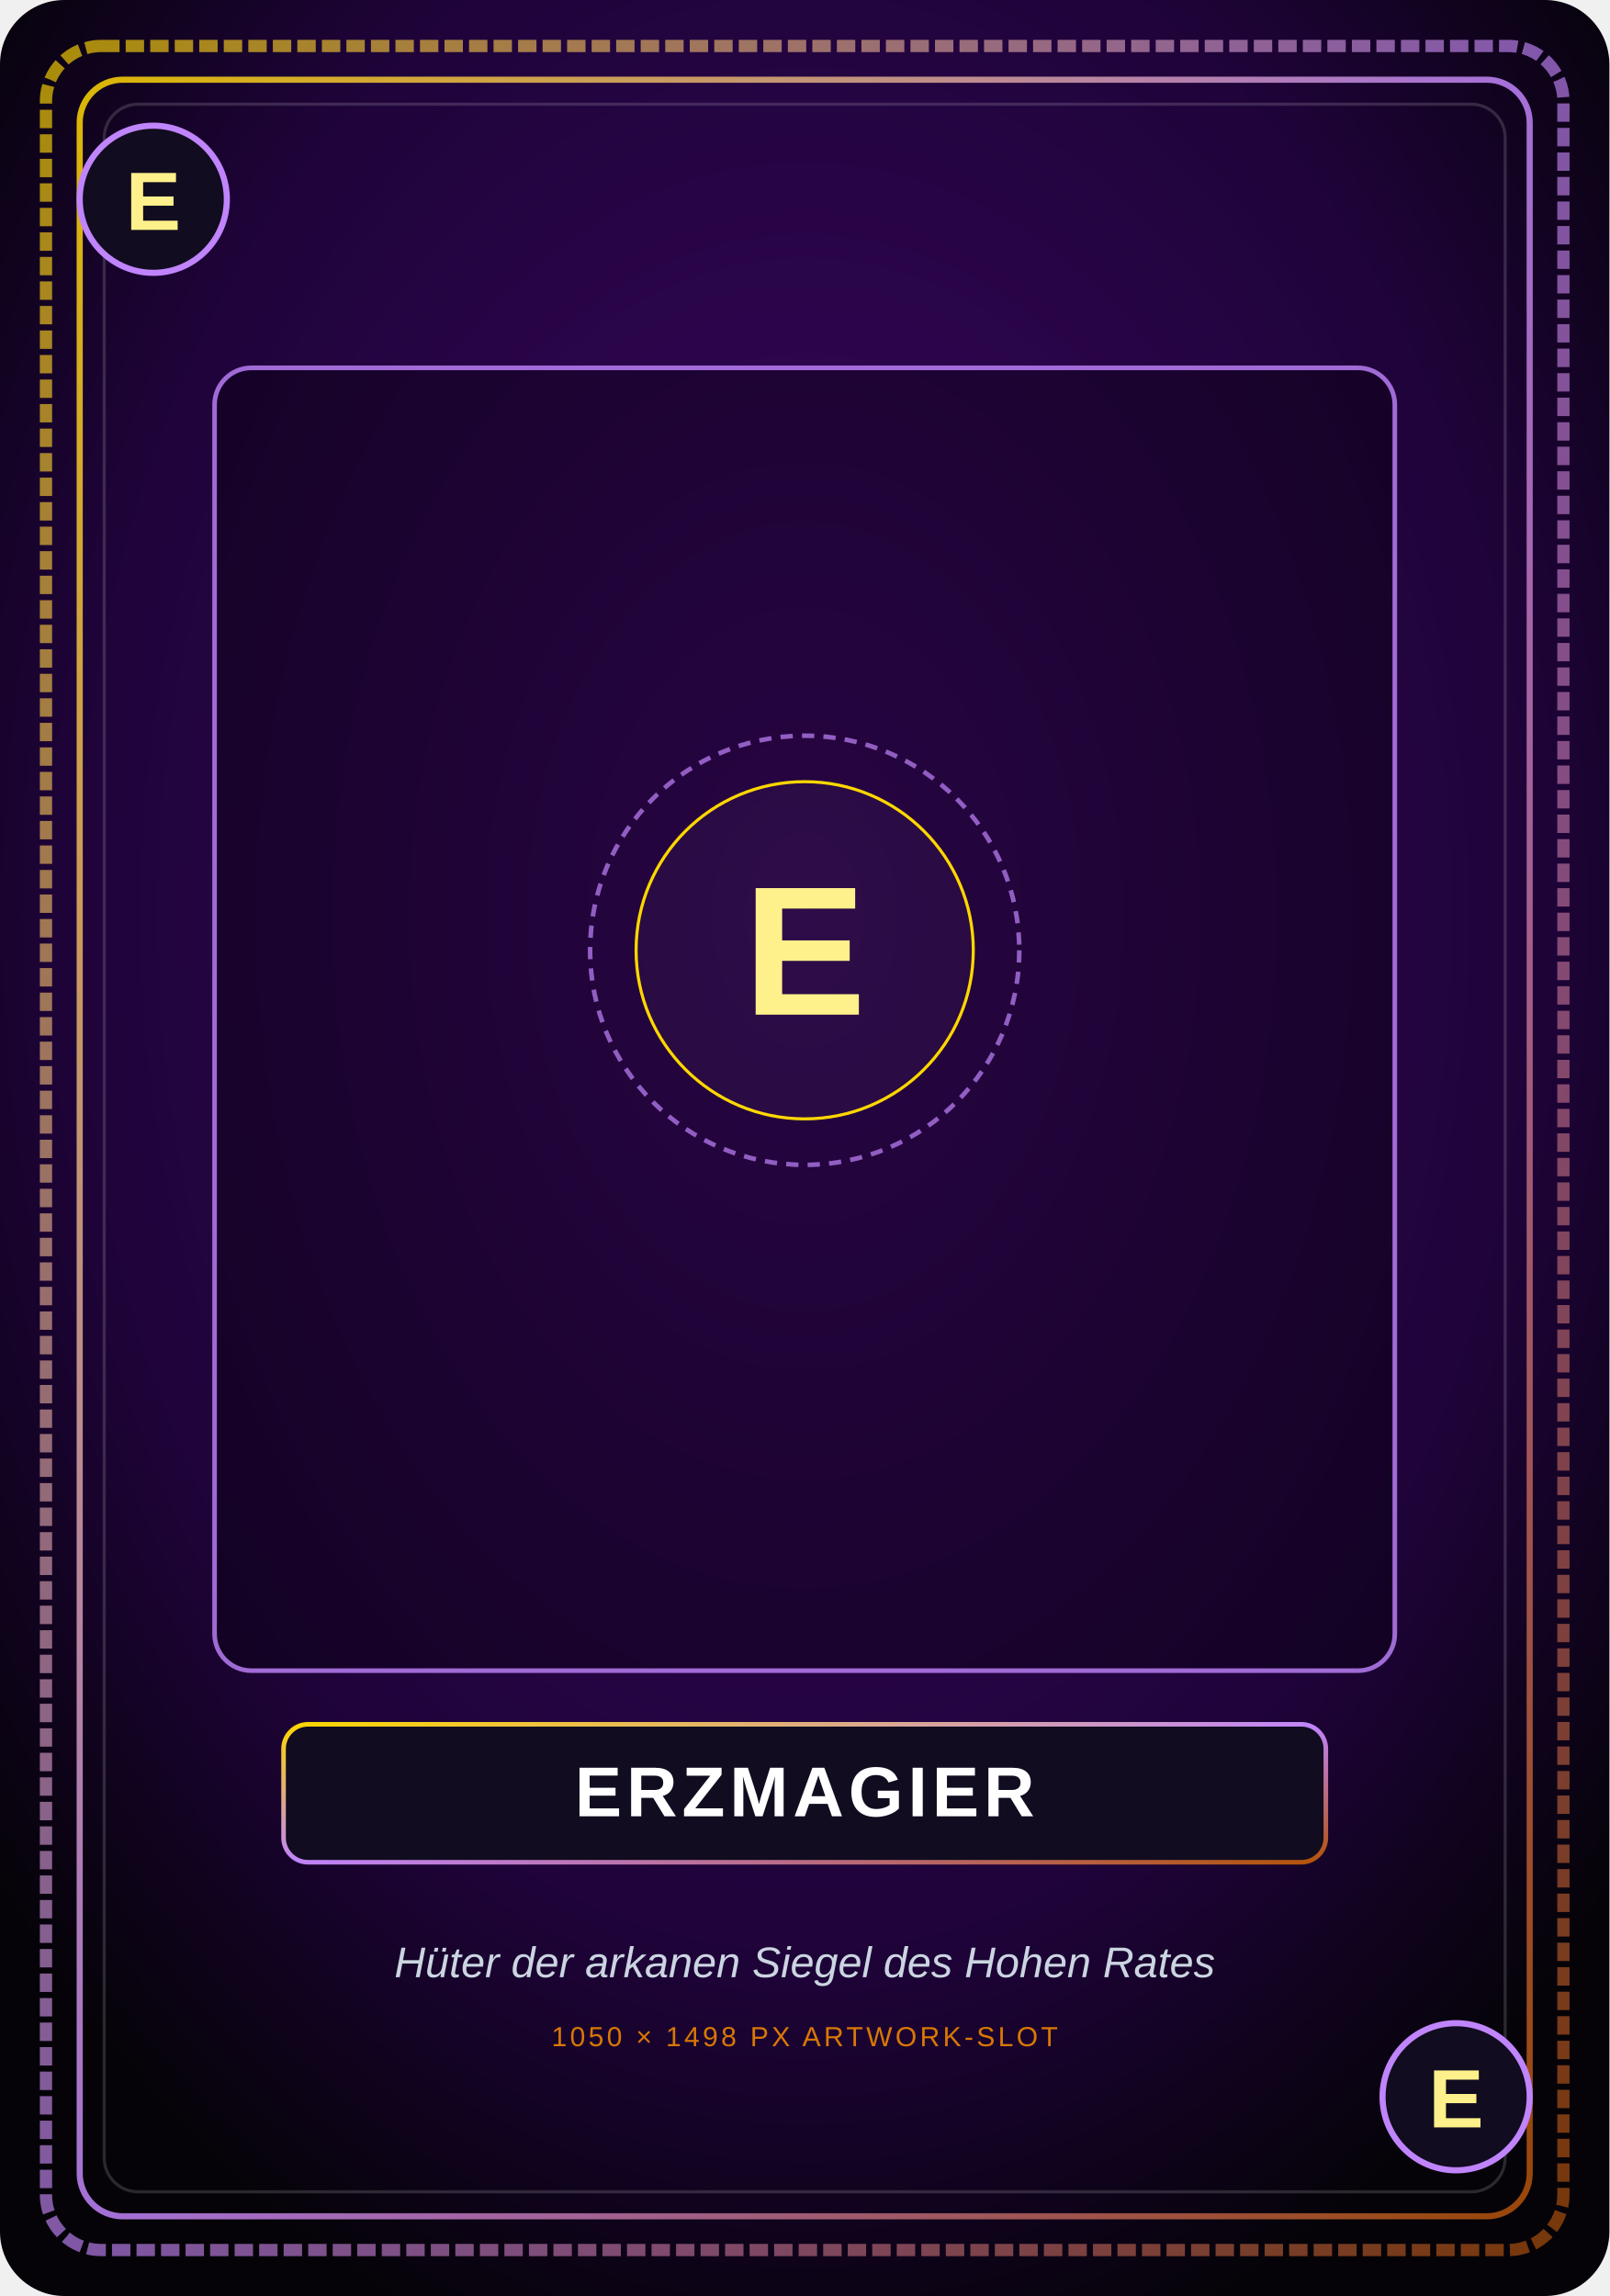
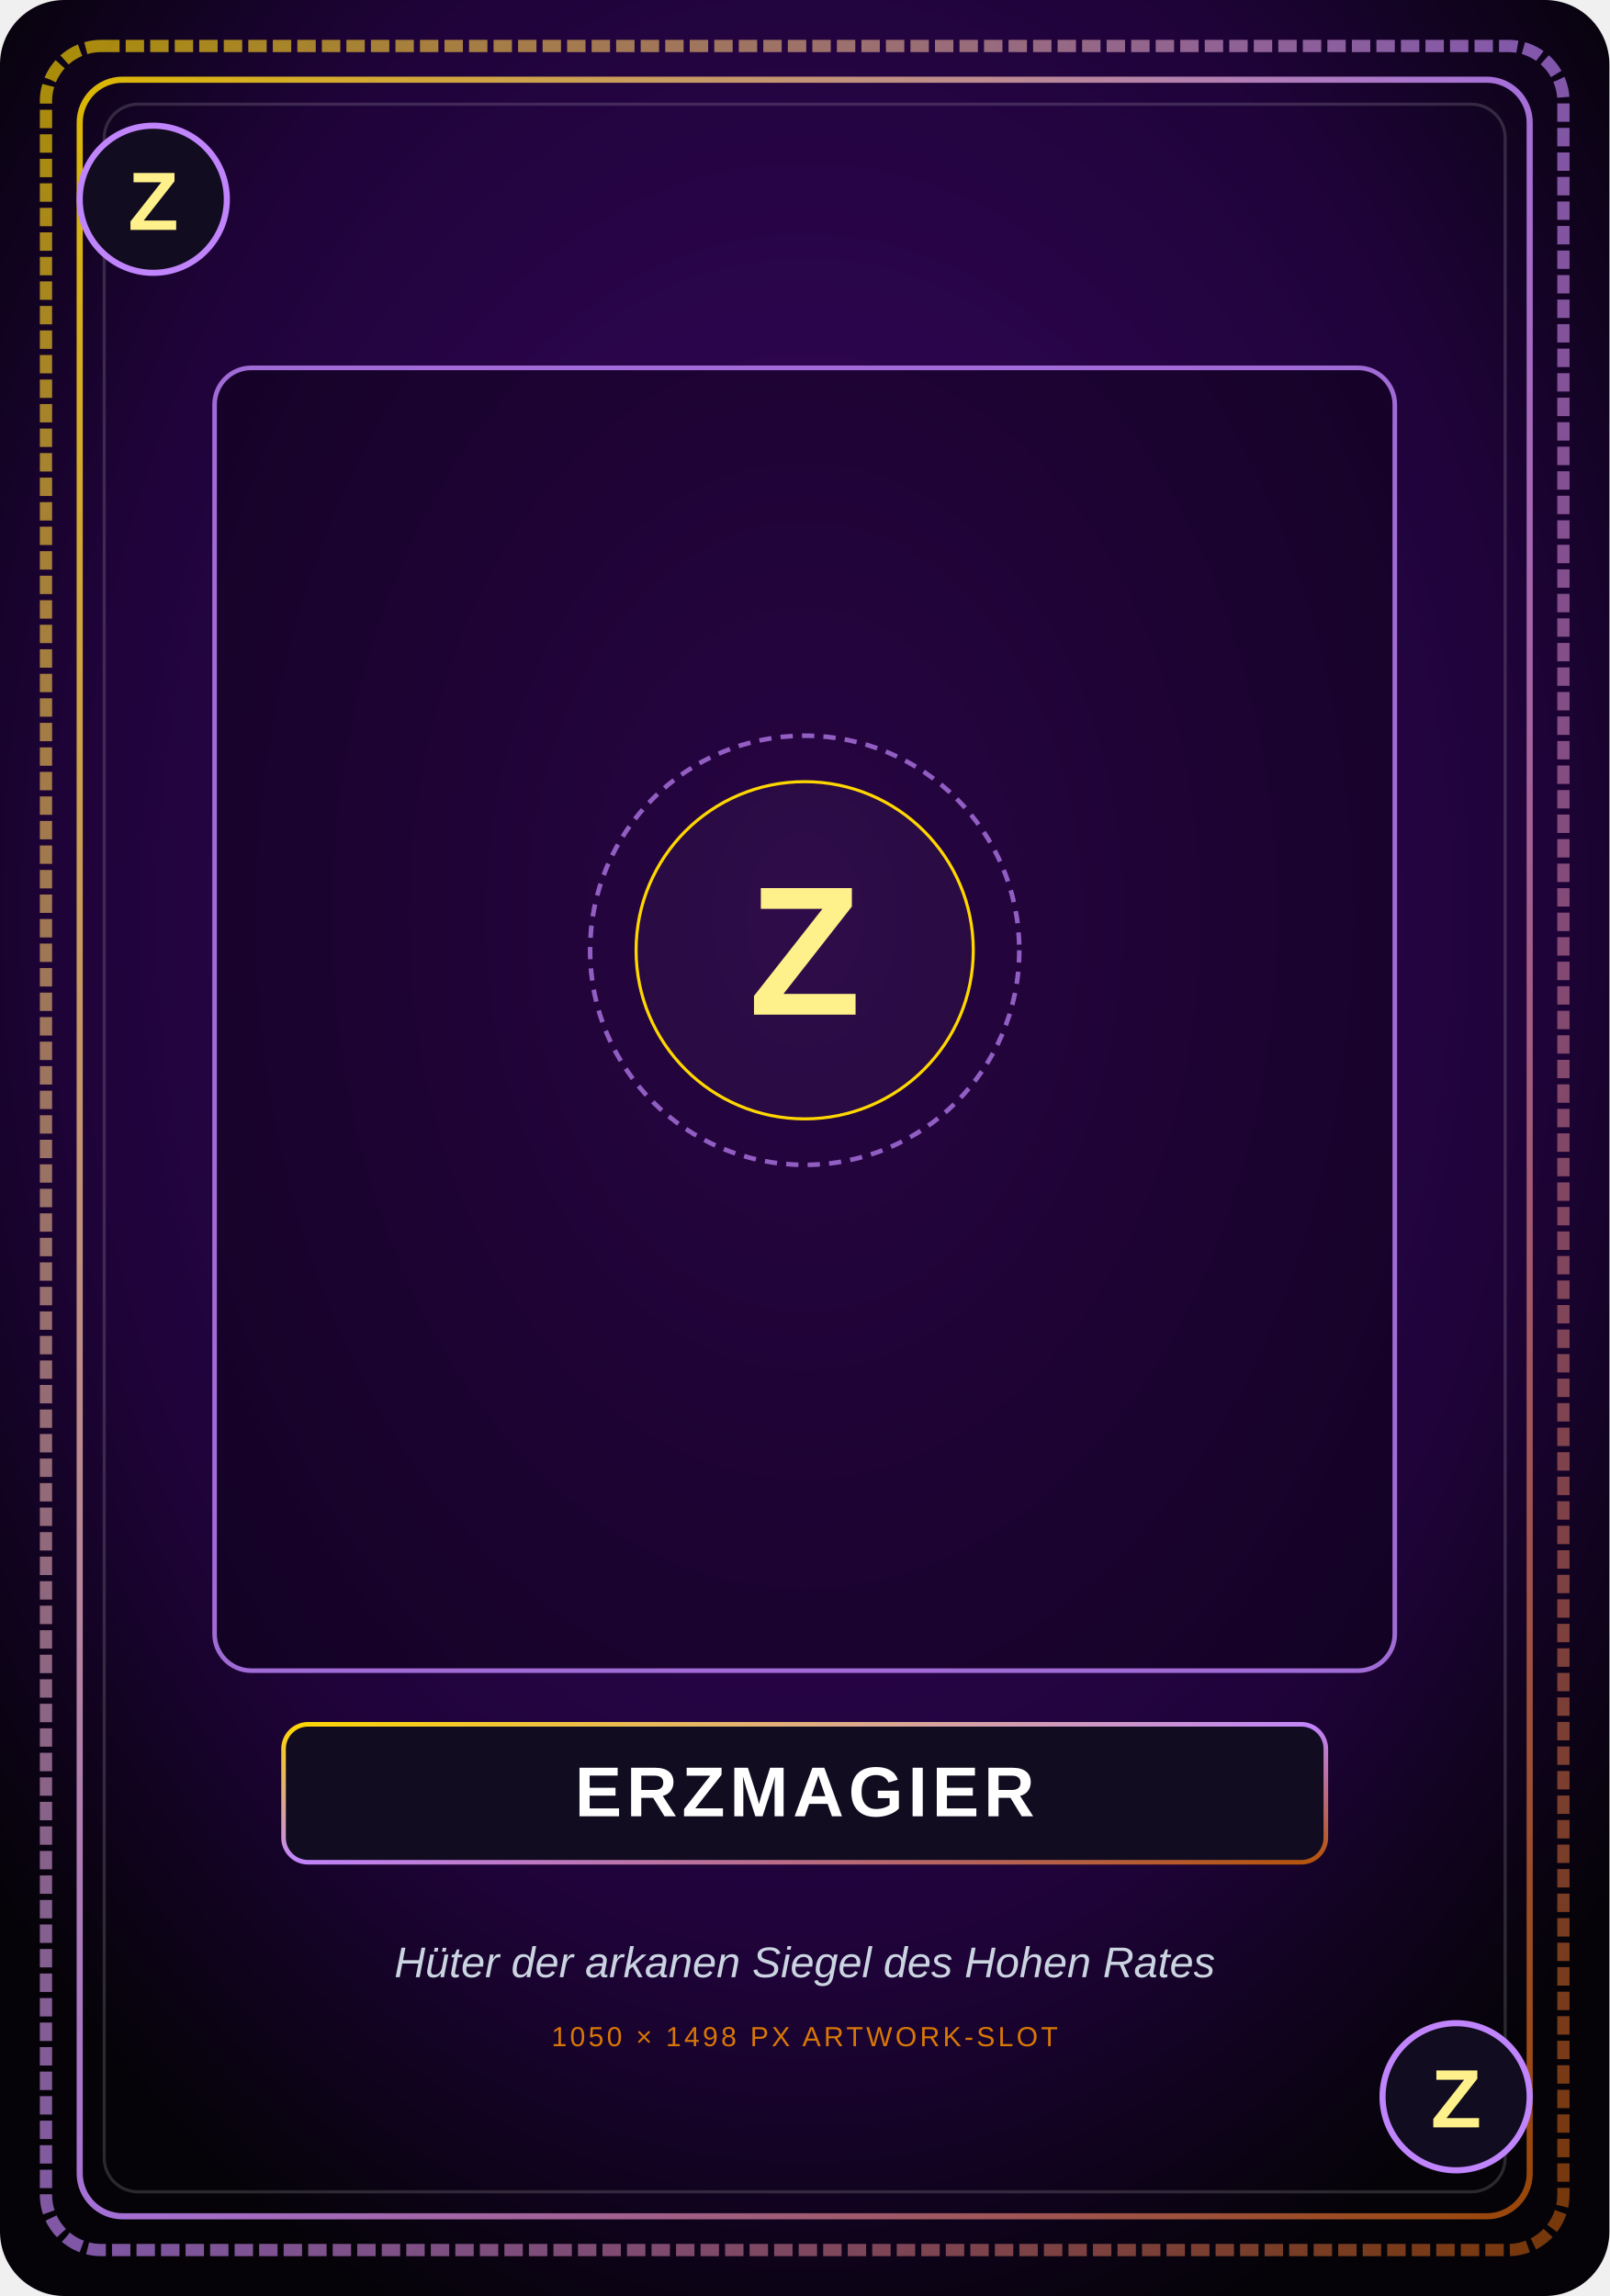
<svg xmlns="http://www.w3.org/2000/svg" viewBox="0 0 1050 1498" width="1050" height="1498">
  <defs>
    <radialGradient id="bgGrad" cx="50%" cy="40%" r="65%">
      <stop offset="0%" stop-color="#3b0764" />
      <stop offset="70%" stop-color="#1e0338" />
      <stop offset="100%" stop-color="#050308" />
    </radialGradient>
    <linearGradient id="goldBorder" x1="0%" y1="0%" x2="100%" y2="100%">
      <stop offset="0%" stop-color="#ffd700" />
      <stop offset="50%" stop-color="#c084fc" />
      <stop offset="100%" stop-color="#b45309" />
    </linearGradient>
  </defs>
  <rect width="1050" height="1498" rx="42" fill="url(#bgGrad)" />
  <rect x="30" y="30" width="990" height="1438" rx="36" fill="none" stroke="url(#goldBorder)" stroke-width="8" stroke-dasharray="12 4" opacity="0.65" />
  <rect x="52" y="52" width="946" height="1394" rx="28" fill="none" stroke="url(#goldBorder)" stroke-width="4" opacity="0.85" />
  <rect x="68" y="68" width="914" height="1362" rx="22" fill="none" stroke="rgba(255,255,255,0.15)" stroke-width="2" />
  <g transform="translate(100, 130)">
    <circle cx="0" cy="0" r="48" fill="#110c1f" stroke="#c084fc" stroke-width="4" />
-     <text x="0" y="20" font-family="'Cinzel', serif, Arial" font-size="54" font-weight="900" fill="#fef08a" text-anchor="middle">E</text>
+     <text x="0" y="20" font-family="'Cinzel', serif, Arial" font-size="54" font-weight="900" fill="#fef08a" text-anchor="middle">Z</text>
  </g>
  <g transform="translate(950, 1368)">
    <circle cx="0" cy="0" r="48" fill="#110c1f" stroke="#c084fc" stroke-width="4" />
-     <text x="0" y="20" font-family="'Cinzel', serif, Arial" font-size="54" font-weight="900" fill="#fef08a" text-anchor="middle">E</text>
+     <text x="0" y="20" font-family="'Cinzel', serif, Arial" font-size="54" font-weight="900" fill="#fef08a" text-anchor="middle">Z</text>
  </g>
  <rect x="140" y="240" width="770" height="850" rx="24" fill="rgba(0,0,0,0.4)" stroke="#c084fc" stroke-width="3" opacity="0.8" />
  <g transform="translate(525, 620)">
    <circle cx="0" cy="0" r="140" fill="none" stroke="#c084fc" stroke-width="3" stroke-dasharray="8 6" opacity="0.7" />
    <circle cx="0" cy="0" r="110" fill="rgba(255,255,255,0.03)" stroke="#ffd700" stroke-width="2" />
-     <text x="0" y="42" font-family="'Cinzel', serif, Arial" font-size="120" font-weight="900" fill="#fef08a" text-anchor="middle">E</text>
+     <text x="0" y="42" font-family="'Cinzel', serif, Arial" font-size="120" font-weight="900" fill="#fef08a" text-anchor="middle">Z</text>
  </g>
  <g transform="translate(525, 1170)">
    <rect x="-340" y="-45" width="680" height="90" rx="16" fill="#110c1f" stroke="url(#goldBorder)" stroke-width="3" />
    <text x="0" y="15" font-family="'Cinzel Decorative', 'Cinzel', serif, Arial" font-size="46" font-weight="700" fill="#ffffff" text-anchor="middle" letter-spacing="3">ERZMAGIER</text>
  </g>
  <g transform="translate(525, 1290)">
    <text x="0" y="0" font-family="'Crimson Text', serif, Arial" font-size="28" font-style="italic" fill="#cbd5e1" text-anchor="middle">Hüter der arkanen Siegel des Hohen Rates</text>
    <text x="0" y="45" font-family="'Cinzel', serif, Arial" font-size="18" fill="#d97706" text-anchor="middle" letter-spacing="2">1050 × 1498 PX ARTWORK-SLOT</text>
  </g>
</svg>
